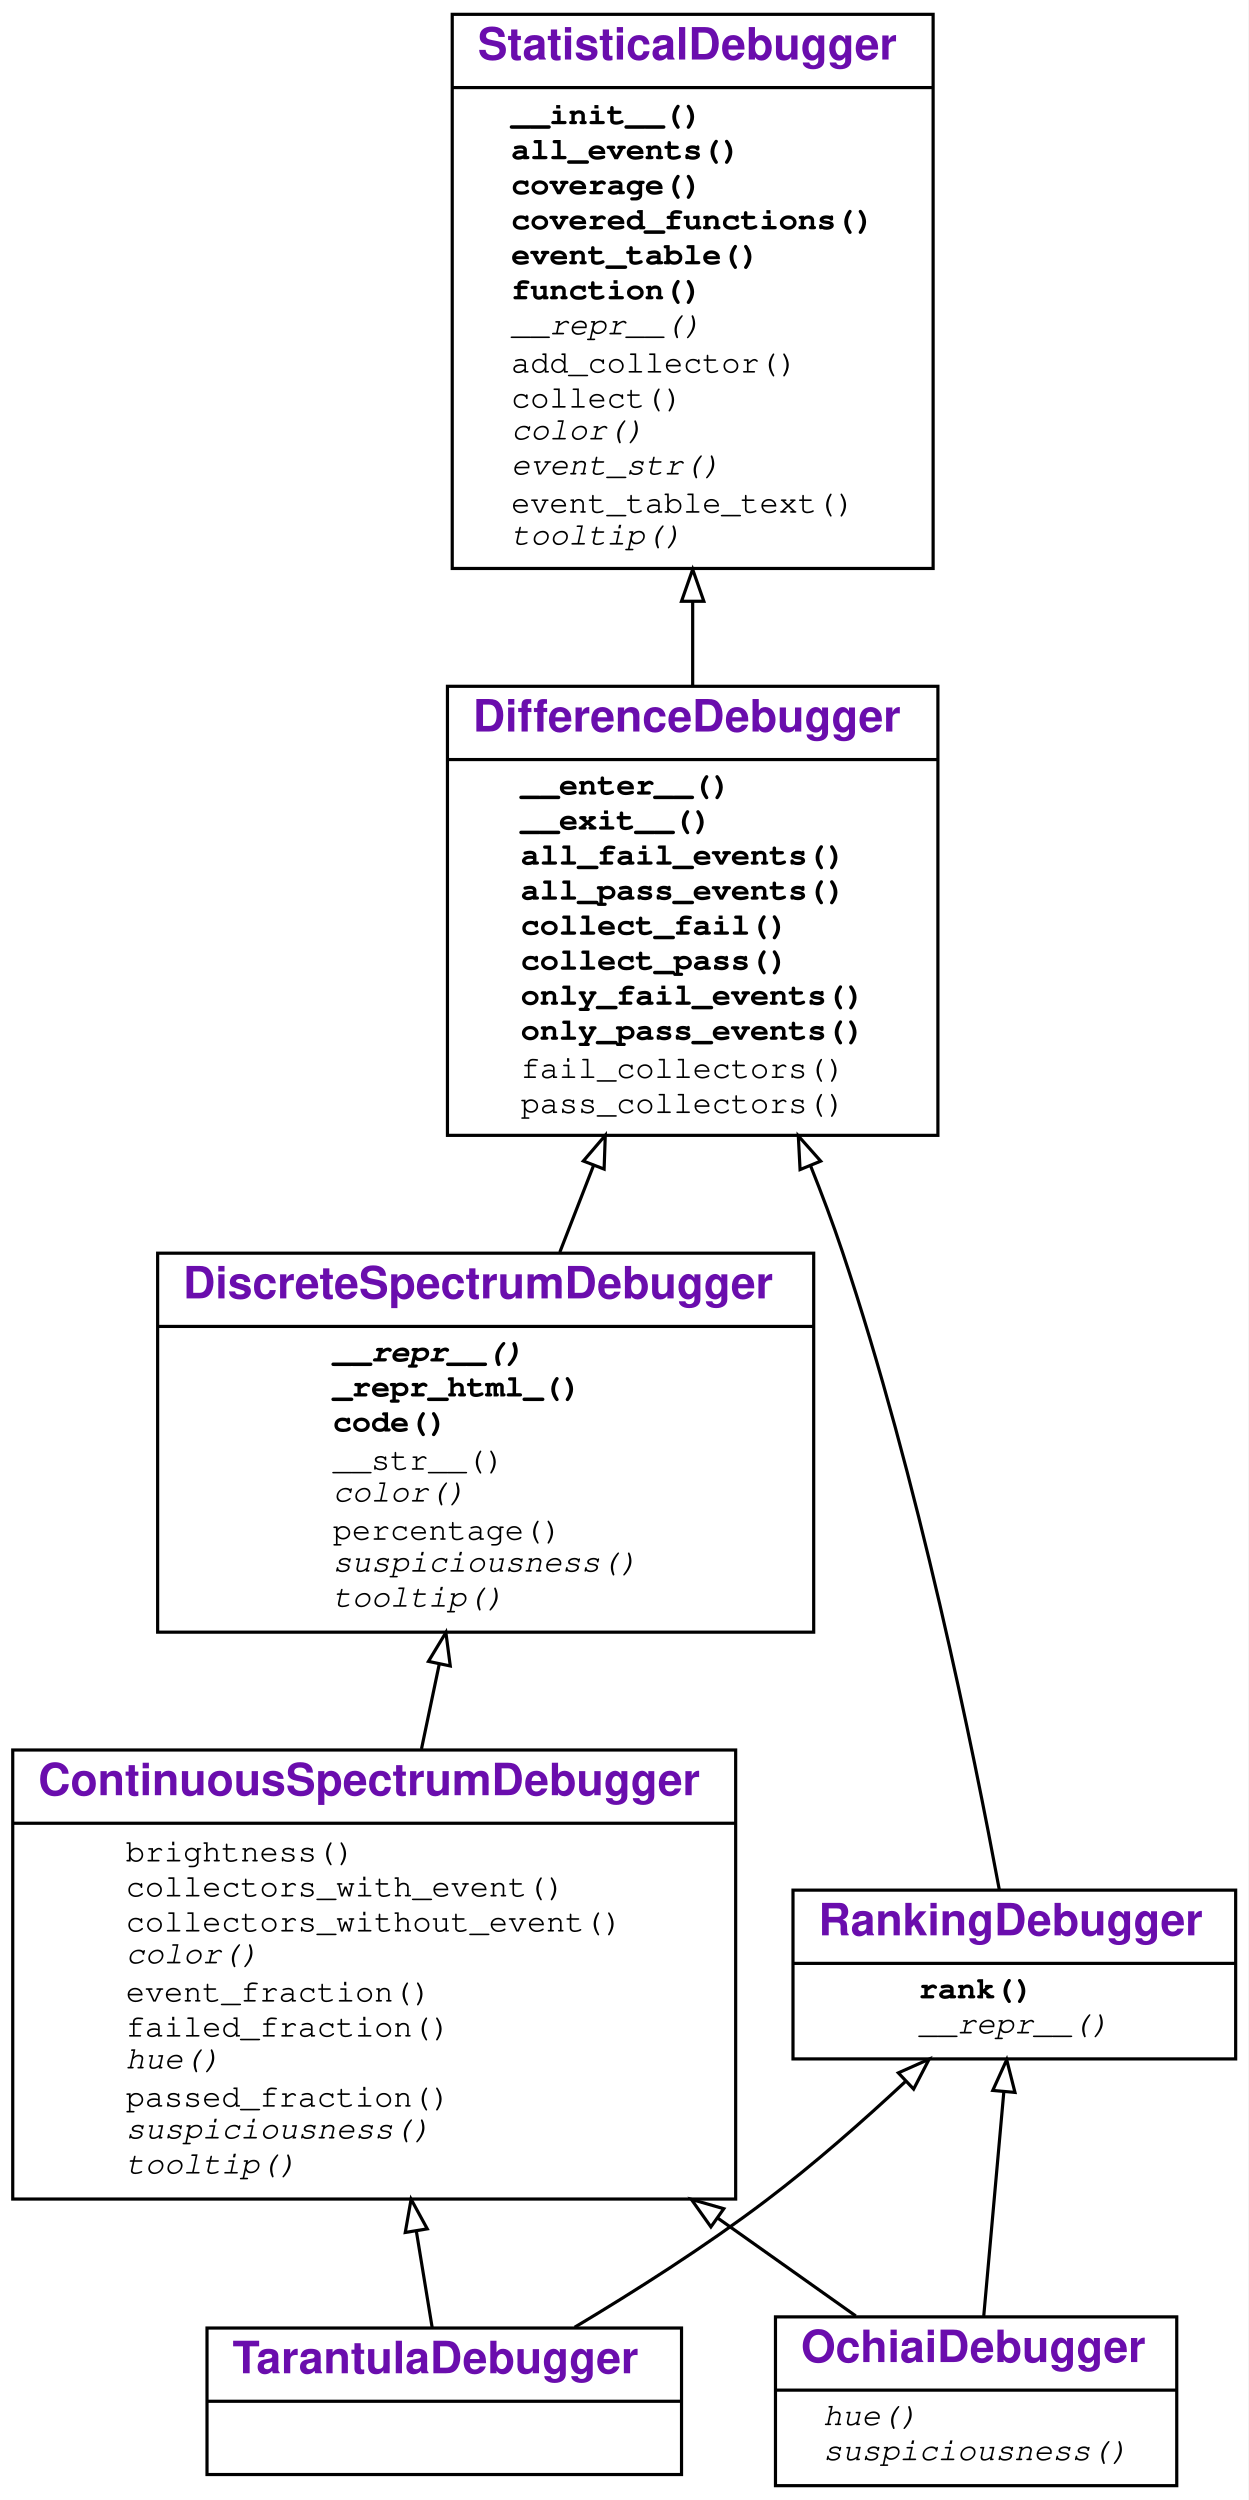
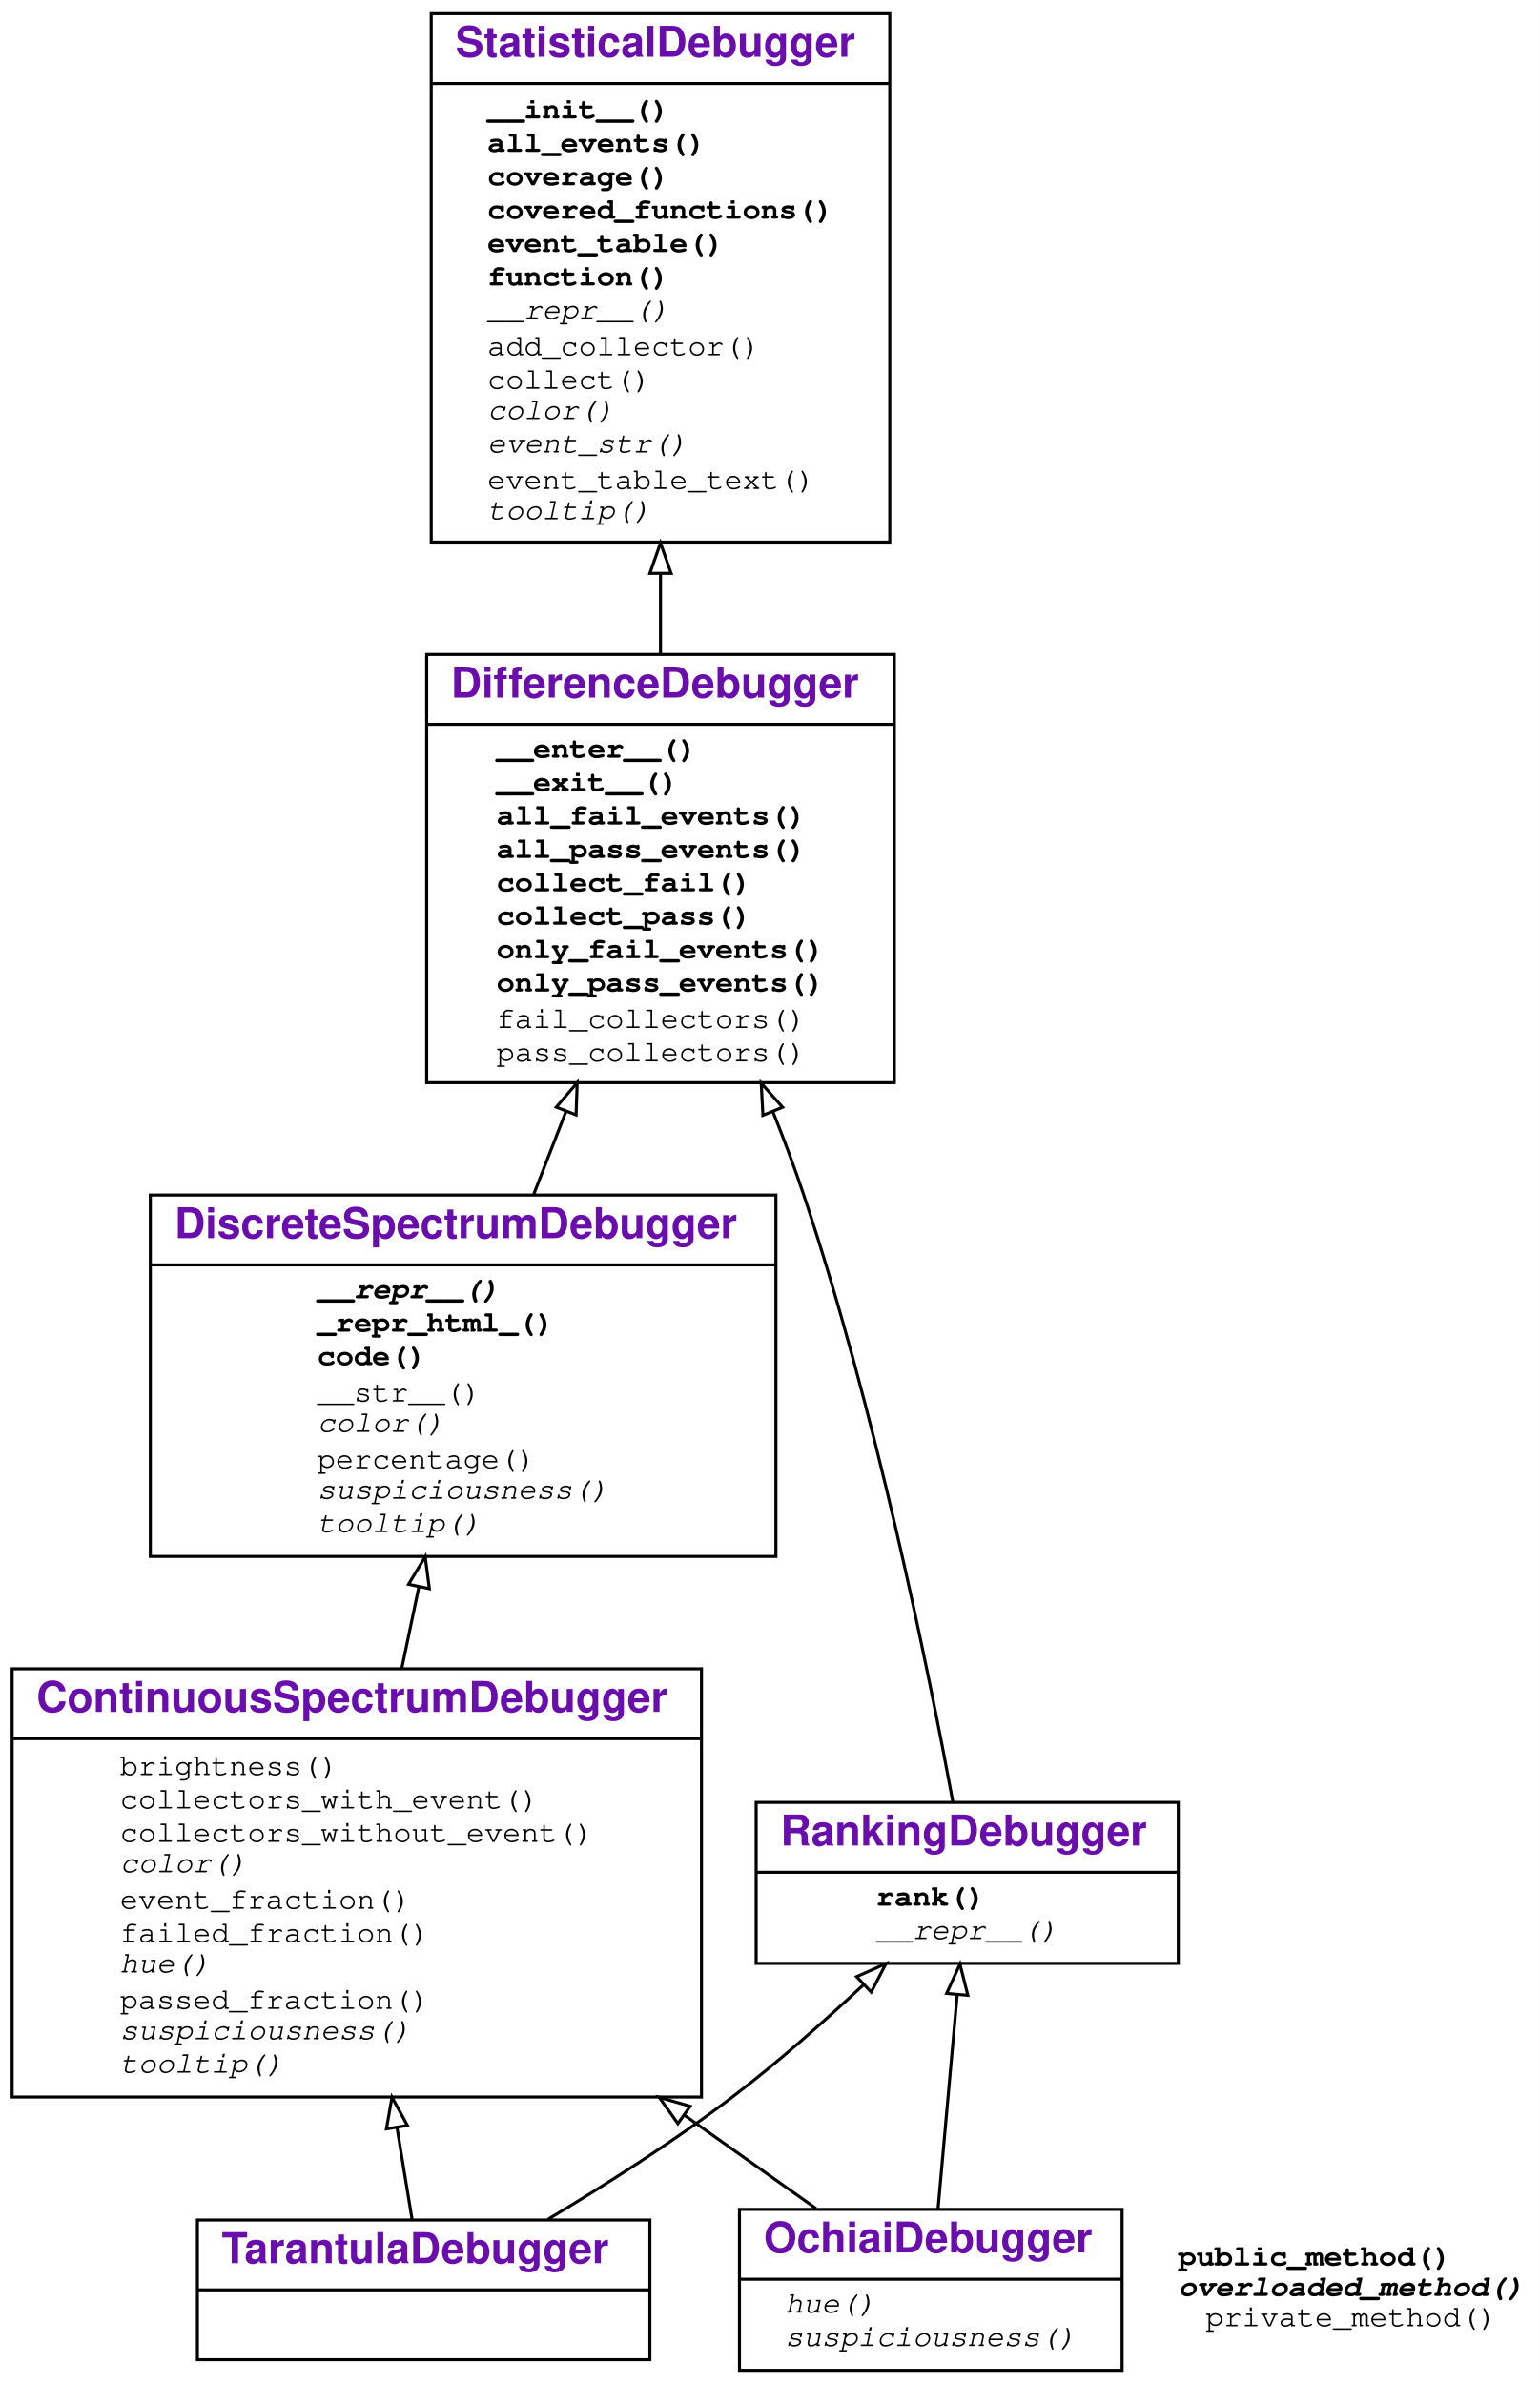
- <svg xmlns="http://www.w3.org/2000/svg" xmlns:xlink="http://www.w3.org/1999/xlink" width="392pt" height="785pt" viewBox="0.00 0.00 392.00 785.00">
+ <svg xmlns="http://www.w3.org/2000/svg" xmlns:xlink="http://www.w3.org/1999/xlink" width="507pt" height="785pt" viewBox="0.00 0.00 507.00 785.00">
  <g id="graph0" class="graph" transform="scale(1 1) rotate(0) translate(4 781)">
    <g id="a_graph0">
      <a xlink:title="TarantulaDebugger class hierarchy">
-         <polygon fill="#ffffff" stroke="transparent" points="-4,4 -4,-781 388,-781 388,4 -4,4" />
+         <polygon fill="#ffffff" stroke="transparent" points="-4,4 -4,-781 503,-781 503,4 -4,4" />
      </a>
    </g>
    <g id="node1" class="node">
      <g id="a_node1">
        <a xlink:href="#" xlink:title="class TarantulaDebugger">
          <polygon fill="none" stroke="#000000" points="61,-4 61,-50 210,-50 210,-4 61,-4" />
          <text text-anchor="start" x="69" y="-35.8" font-family="Raleway, Helvetica, Arial, sans-serif" font-weight="bold" font-size="14.00" fill="#6a0dad">TarantulaDebugger</text>
          <polyline fill="none" stroke="#000000" points="61,-27 210,-27 " />
          <text text-anchor="start" x="133.5" y="-11.8" font-family="Raleway, Helvetica, Arial, sans-serif" font-size="14.00" fill="#000000"> </text>
        </a>
      </g>
    </g>
    <g id="node2" class="node">
      <g id="a_node2">
        <a xlink:href="#" xlink:title="class ContinuousSpectrumDebugger">
          <polygon fill="none" stroke="#000000" points="0,-90.5 0,-231.5 227,-231.5 227,-90.5 0,-90.5" />
          <text text-anchor="start" x="8" y="-217.3" font-family="Raleway, Helvetica, Arial, sans-serif" font-weight="bold" font-size="14.00" fill="#6a0dad">ContinuousSpectrumDebugger</text>
          <polyline fill="none" stroke="#000000" points="0,-208.5 227,-208.5 " />
          <g id="a_node2_0">
            <a xlink:href="#" xlink:title="ContinuousSpectrumDebugger">
              <g id="a_node2_1">
                <a xlink:href="#" xlink:title="brightness(self, line)">
                  <text text-anchor="start" x="35.5" y="-196.5" font-family="'Fira Mono', 'Source Code Pro', 'Courier', monospace" font-size="10.00" fill="#000000">brightness()</text>
                </a>
              </g>
              <g id="a_node2_2">
                <a xlink:href="#" xlink:title="collectors_with_event(self, event, category):&#10;    Return all collectors in a category&#10;    that observed the given event.">
                  <text text-anchor="start" x="35.5" y="-185.5" font-family="'Fira Mono', 'Source Code Pro', 'Courier', monospace" font-size="10.00" fill="#000000">collectors_with_event()</text>
                </a>
              </g>
              <g id="a_node2_3">
                <a xlink:href="#" xlink:title="collectors_without_event(self, event, category):&#10;    Return all collectors in a category&#10;    that did not observe the given event.">
                  <text text-anchor="start" x="35.5" y="-174.5" font-family="'Fira Mono', 'Source Code Pro', 'Courier', monospace" font-size="10.00" fill="#000000">collectors_without_event()</text>
                </a>
              </g>
              <g id="a_node2_4">
                <a xlink:href="#" xlink:title="color(self, event)">
                  <text text-anchor="start" x="35.5" y="-164.5" font-family="'Fira Mono', 'Source Code Pro', 'Courier', monospace" font-style="italic" font-size="10.00" fill="#000000">color()</text>
                </a>
              </g>
              <g id="a_node2_5">
                <a xlink:href="#" xlink:title="event_fraction(self, event, category)">
                  <text text-anchor="start" x="35.5" y="-152.5" font-family="'Fira Mono', 'Source Code Pro', 'Courier', monospace" font-size="10.00" fill="#000000">event_fraction()</text>
                </a>
              </g>
              <g id="a_node2_6">
                <a xlink:href="#" xlink:title="failed_fraction(self, line_number)">
                  <text text-anchor="start" x="35.5" y="-141.5" font-family="'Fira Mono', 'Source Code Pro', 'Courier', monospace" font-size="10.00" fill="#000000">failed_fraction()</text>
                </a>
              </g>
              <g id="a_node2_7">
                <a xlink:href="#" xlink:title="hue(self, line_number):&#10;    Return a color hue from 0.0 (red) to 1.0 (green).">
                  <text text-anchor="start" x="35.5" y="-131.5" font-family="'Fira Mono', 'Source Code Pro', 'Courier', monospace" font-style="italic" font-size="10.00" fill="#000000">hue()</text>
                </a>
              </g>
              <g id="a_node2_8">
                <a xlink:href="#" xlink:title="passed_fraction(self, line_number)">
                  <text text-anchor="start" x="35.5" y="-119.5" font-family="'Fira Mono', 'Source Code Pro', 'Courier', monospace" font-size="10.00" fill="#000000">passed_fraction()</text>
                </a>
              </g>
              <g id="a_node2_9">
                <a xlink:href="#" xlink:title="suspiciousness(self, event)">
                  <text text-anchor="start" x="35.5" y="-109.5" font-family="'Fira Mono', 'Source Code Pro', 'Courier', monospace" font-style="italic" font-size="10.00" fill="#000000">suspiciousness()</text>
                </a>
              </g>
              <g id="a_node2_10">
                <a xlink:href="#" xlink:title="tooltip(self, event)">
                  <text text-anchor="start" x="35.5" y="-98.5" font-family="'Fira Mono', 'Source Code Pro', 'Courier', monospace" font-style="italic" font-size="10.00" fill="#000000">tooltip()</text>
                </a>
              </g>
            </a>
          </g>
        </a>
      </g>
    </g>
    <g id="edge1" class="edge">
      <path fill="none" stroke="#000000" d="M131.718,-50.035C130.274,-58.833 128.532,-69.44 126.706,-80.563" />
      <polygon fill="none" stroke="#000000" points="123.251,-80.003 125.085,-90.438 130.159,-81.137 123.251,-80.003" />
    </g>
    <g id="node6" class="node">
      <g id="a_node6">
        <a xlink:href="#" xlink:title="class RankingDebugger">
          <polygon fill="none" stroke="#000000" points="245,-134.5 245,-187.5 384,-187.5 384,-134.5 245,-134.5" />
          <text text-anchor="start" x="253" y="-173.3" font-family="Raleway, Helvetica, Arial, sans-serif" font-weight="bold" font-size="14.00" fill="#6a0dad">RankingDebugger</text>
          <polyline fill="none" stroke="#000000" points="245,-164.5 384,-164.5 " />
          <g id="a_node6_11">
            <a xlink:href="#" xlink:title="RankingDebugger">
              <g id="a_node6_12">
                <a xlink:href="#" xlink:title="rank(self):&#10;    Return a list of events, sorted by suspiciousness, highest first.">
                  <text text-anchor="start" x="284.5" y="-153.5" font-family="'Fira Mono', 'Source Code Pro', 'Courier', monospace" font-weight="bold" font-size="10.00" fill="#000000">rank()</text>
                </a>
              </g>
              <g id="a_node6_13">
                <a xlink:href="#" xlink:title="__repr__(self)">
                  <text text-anchor="start" x="284.5" y="-142.5" font-family="'Fira Mono', 'Source Code Pro', 'Courier', monospace" font-style="italic" font-size="10.00" fill="#000000">__repr__()</text>
                </a>
              </g>
            </a>
          </g>
        </a>
      </g>
    </g>
    <g id="edge5" class="edge">
      <path fill="none" stroke="#000000" d="M176.423,-50.226C195.247,-61.483 217.553,-75.653 236.5,-90 251.511,-101.366 267.046,-115.055 280.263,-127.368" />
      <polygon fill="none" stroke="#000000" points="278.079,-130.118 287.756,-134.43 282.88,-125.024 278.079,-130.118" />
    </g>
    <g id="node3" class="node">
      <g id="a_node3">
        <a xlink:href="#" xlink:title="class DiscreteSpectrumDebugger">
          <polygon fill="none" stroke="#000000" points="45.5,-268.5 45.5,-387.5 251.5,-387.5 251.5,-268.5 45.5,-268.5" />
          <text text-anchor="start" x="53.5" y="-373.3" font-family="Raleway, Helvetica, Arial, sans-serif" font-weight="bold" font-size="14.00" fill="#6a0dad">DiscreteSpectrumDebugger</text>
          <polyline fill="none" stroke="#000000" points="45.5,-364.5 251.5,-364.5 " />
          <g id="a_node3_14">
            <a xlink:href="#" xlink:title="DiscreteSpectrumDebugger">
              <g id="a_node3_15">
                <a xlink:href="#" xlink:title="__repr__(self):&#10;    Show code as string">
                  <text text-anchor="start" x="100.5" y="-353.5" font-family="'Fira Mono', 'Source Code Pro', 'Courier', monospace" font-weight="bold" font-style="italic" font-size="10.00" fill="#000000">__repr__()</text>
                </a>
              </g>
              <g id="a_node3_16">
                <a xlink:href="#" xlink:title="_repr_html_(self):&#10;    When output in Jupyter, visualize as HTML">
                  <text text-anchor="start" x="100.5" y="-342.5" font-family="'Fira Mono', 'Source Code Pro', 'Courier', monospace" font-weight="bold" font-size="10.00" fill="#000000">_repr_html_()</text>
                </a>
              </g>
              <g id="a_node3_17">
                <a xlink:href="#" xlink:title="code(self, functions=None, color=False, suspiciousness=False, line_numbers=True):&#10;    Print a listing of `functions` (default: covered functions).&#10;    If `color` is set, render as HTML, using suspiciousness colors.&#10;    If `suspiciousness` is set, include suspiciousness values.&#10;    If `line_numbers` is set, include line numbers.&#10;    ">
                  <text text-anchor="start" x="100.5" y="-331.5" font-family="'Fira Mono', 'Source Code Pro', 'Courier', monospace" font-weight="bold" font-size="10.00" fill="#000000">code()</text>
                </a>
              </g>
              <g id="a_node3_18">
                <a xlink:href="#" xlink:title="__str__(self):&#10;    Show code as string">
                  <text text-anchor="start" x="100.5" y="-319.5" font-family="'Fira Mono', 'Source Code Pro', 'Courier', monospace" font-size="10.00" fill="#000000">__str__()</text>
                </a>
              </g>
              <g id="a_node3_19">
                <a xlink:href="#" xlink:title="color(self, event):&#10;    Return a color for the given event.">
                  <text text-anchor="start" x="100.5" y="-309.5" font-family="'Fira Mono', 'Source Code Pro', 'Courier', monospace" font-style="italic" font-size="10.00" fill="#000000">color()</text>
                </a>
              </g>
              <g id="a_node3_20">
                <a xlink:href="#" xlink:title="percentage(self, event):&#10;    Return the suspiciousness for the given event as percentage string">
                  <text text-anchor="start" x="100.5" y="-297.5" font-family="'Fira Mono', 'Source Code Pro', 'Courier', monospace" font-size="10.00" fill="#000000">percentage()</text>
                </a>
              </g>
              <g id="a_node3_21">
                <a xlink:href="#" xlink:title="suspiciousness(self, event):&#10;    Return a suspiciousness value [0, 1.0]&#10;    for the given event, or `None` if unknown">
                  <text text-anchor="start" x="100.5" y="-287.5" font-family="'Fira Mono', 'Source Code Pro', 'Courier', monospace" font-style="italic" font-size="10.00" fill="#000000">suspiciousness()</text>
                </a>
              </g>
              <g id="a_node3_22">
                <a xlink:href="#" xlink:title="tooltip(self, event):&#10;    Return a tooltip for the given event.">
                  <text text-anchor="start" x="100.5" y="-276.5" font-family="'Fira Mono', 'Source Code Pro', 'Courier', monospace" font-style="italic" font-size="10.00" fill="#000000">tooltip()</text>
                </a>
              </g>
            </a>
          </g>
        </a>
      </g>
    </g>
    <g id="edge2" class="edge">
      <path fill="none" stroke="#000000" d="M128.343,-231.823C130.198,-240.672 132.093,-249.715 133.943,-258.543" />
      <polygon fill="none" stroke="#000000" points="130.531,-259.327 136.008,-268.396 137.382,-257.891 130.531,-259.327" />
    </g>
    <g id="node4" class="node">
      <g id="a_node4">
        <a xlink:href="#" xlink:title="class DifferenceDebugger">
          <polygon fill="none" stroke="#000000" points="136.5,-424.5 136.5,-565.5 290.5,-565.5 290.5,-424.5 136.5,-424.5" />
          <text text-anchor="start" x="144.5" y="-551.3" font-family="Raleway, Helvetica, Arial, sans-serif" font-weight="bold" font-size="14.00" fill="#6a0dad">DifferenceDebugger</text>
          <polyline fill="none" stroke="#000000" points="136.5,-542.5 290.5,-542.5 " />
          <g id="a_node4_23">
            <a xlink:href="#" xlink:title="DifferenceDebugger">
              <g id="a_node4_24">
                <a xlink:href="#" xlink:title="__enter__(self):&#10;    Enter a `with` block. Collect coverage and outcome;&#10;    classify as FAIL if the block raises an exception,&#10;    and PASS if it does not.&#10;    ">
                  <text text-anchor="start" x="159.5" y="-531.5" font-family="'Fira Mono', 'Source Code Pro', 'Courier', monospace" font-weight="bold" font-size="10.00" fill="#000000">__enter__()</text>
                </a>
              </g>
              <g id="a_node4_25">
                <a xlink:href="#" xlink:title="__exit__(self, exc_tp, value, traceback):&#10;    Exit the `with` block.">
                  <text text-anchor="start" x="159.5" y="-520.5" font-family="'Fira Mono', 'Source Code Pro', 'Courier', monospace" font-weight="bold" font-size="10.00" fill="#000000">__exit__()</text>
                </a>
              </g>
              <g id="a_node4_26">
                <a xlink:href="#" xlink:title="all_fail_events(self):&#10;    Return all events observed in failing runs.">
                  <text text-anchor="start" x="159.5" y="-509.5" font-family="'Fira Mono', 'Source Code Pro', 'Courier', monospace" font-weight="bold" font-size="10.00" fill="#000000">all_fail_events()</text>
                </a>
              </g>
              <g id="a_node4_27">
                <a xlink:href="#" xlink:title="all_pass_events(self):&#10;    Return all events observed in passing runs.">
                  <text text-anchor="start" x="159.5" y="-498.5" font-family="'Fira Mono', 'Source Code Pro', 'Courier', monospace" font-weight="bold" font-size="10.00" fill="#000000">all_pass_events()</text>
                </a>
              </g>
              <g id="a_node4_28">
                <a xlink:href="#" xlink:title="collect_fail(self, *args, **kwargs):&#10;    Return a collector for failing runs.">
                  <text text-anchor="start" x="159.5" y="-487.5" font-family="'Fira Mono', 'Source Code Pro', 'Courier', monospace" font-weight="bold" font-size="10.00" fill="#000000">collect_fail()</text>
                </a>
              </g>
              <g id="a_node4_29">
                <a xlink:href="#" xlink:title="collect_pass(self, *args, **kwargs):&#10;    Return a collector for passing runs.">
                  <text text-anchor="start" x="159.5" y="-476.5" font-family="'Fira Mono', 'Source Code Pro', 'Courier', monospace" font-weight="bold" font-size="10.00" fill="#000000">collect_pass()</text>
                </a>
              </g>
              <g id="a_node4_30">
                <a xlink:href="#" xlink:title="only_fail_events(self):&#10;    Return all events observed only in failing runs.">
                  <text text-anchor="start" x="159.5" y="-465.5" font-family="'Fira Mono', 'Source Code Pro', 'Courier', monospace" font-weight="bold" font-size="10.00" fill="#000000">only_fail_events()</text>
                </a>
              </g>
              <g id="a_node4_31">
                <a xlink:href="#" xlink:title="only_pass_events(self):&#10;    Return all events observed only in passing runs.">
                  <text text-anchor="start" x="159.5" y="-454.5" font-family="'Fira Mono', 'Source Code Pro', 'Courier', monospace" font-weight="bold" font-size="10.00" fill="#000000">only_pass_events()</text>
                </a>
              </g>
              <g id="a_node4_32">
                <a xlink:href="#" xlink:title="fail_collectors(self)">
                  <text text-anchor="start" x="159.5" y="-442.5" font-family="'Fira Mono', 'Source Code Pro', 'Courier', monospace" font-size="10.00" fill="#000000">fail_collectors()</text>
                </a>
              </g>
              <g id="a_node4_33">
                <a xlink:href="#" xlink:title="pass_collectors(self)">
                  <text text-anchor="start" x="159.5" y="-431.5" font-family="'Fira Mono', 'Source Code Pro', 'Courier', monospace" font-size="10.00" fill="#000000">pass_collectors()</text>
                </a>
              </g>
            </a>
          </g>
        </a>
      </g>
    </g>
    <g id="edge3" class="edge">
      <path fill="none" stroke="#000000" d="M171.783,-387.819C175.216,-396.641 178.8,-405.847 182.361,-414.997" />
      <polygon fill="none" stroke="#000000" points="179.169,-416.444 186.057,-424.494 185.692,-413.905 179.169,-416.444" />
    </g>
    <g id="node5" class="node">
      <g id="a_node5">
        <a xlink:href="#" xlink:title="class StatisticalDebugger">
          <polygon fill="none" stroke="#000000" points="138,-602.5 138,-776.5 289,-776.5 289,-602.5 138,-602.5" />
          <text text-anchor="start" x="146" y="-762.3" font-family="Raleway, Helvetica, Arial, sans-serif" font-weight="bold" font-size="14.00" fill="#6a0dad">StatisticalDebugger</text>
          <polyline fill="none" stroke="#000000" points="138,-753.5 289,-753.5 " />
          <g id="a_node5_34">
            <a xlink:href="#" xlink:title="StatisticalDebugger">
              <g id="a_node5_35">
                <a xlink:href="#" xlink:title="__init__(self, collector_class=&lt;class '__main__.CoverageCollector'&gt;, log=False):&#10;    Constructor. Use instances of `collector_class` to collect events.">
                  <text text-anchor="start" x="156.5" y="-742" font-family="'Fira Mono', 'Source Code Pro', 'Courier', monospace" font-weight="bold" font-size="10.00" fill="#000000">__init__()</text>
                </a>
              </g>
              <g id="a_node5_36">
                <a xlink:href="#" xlink:title="all_events(self, outcome=None):&#10;    Return a set of all events observed.">
                  <text text-anchor="start" x="156.5" y="-731" font-family="'Fira Mono', 'Source Code Pro', 'Courier', monospace" font-weight="bold" font-size="10.00" fill="#000000">all_events()</text>
                </a>
              </g>
              <g id="a_node5_37">
                <a xlink:href="#" xlink:title="coverage(self):&#10;    Return a set of all (functions, line_numbers) observed">
                  <text text-anchor="start" x="156.5" y="-720" font-family="'Fira Mono', 'Source Code Pro', 'Courier', monospace" font-weight="bold" font-size="10.00" fill="#000000">coverage()</text>
                </a>
              </g>
              <g id="a_node5_38">
                <a xlink:href="#" xlink:title="covered_functions(self):&#10;    Return a set of all functions observed">
                  <text text-anchor="start" x="156.5" y="-709" font-family="'Fira Mono', 'Source Code Pro', 'Courier', monospace" font-weight="bold" font-size="10.00" fill="#000000">covered_functions()</text>
                </a>
              </g>
              <g id="a_node5_39">
                <a xlink:href="#" xlink:title="event_table(self, **_args):&#10;    Print out event table in Markdown format.">
                  <text text-anchor="start" x="156.5" y="-698" font-family="'Fira Mono', 'Source Code Pro', 'Courier', monospace" font-weight="bold" font-size="10.00" fill="#000000">event_table()</text>
                </a>
              </g>
              <g id="a_node5_40">
                <a xlink:href="#" xlink:title="function(self):&#10;    Return the entry function from the events observed,&#10;    or None if ambiguous">
                  <text text-anchor="start" x="156.5" y="-687" font-family="'Fira Mono', 'Source Code Pro', 'Courier', monospace" font-weight="bold" font-size="10.00" fill="#000000">function()</text>
                </a>
              </g>
              <g id="a_node5_41">
                <a xlink:href="#" xlink:title="__repr__(self)">
                  <text text-anchor="start" x="156.5" y="-676" font-family="'Fira Mono', 'Source Code Pro', 'Courier', monospace" font-style="italic" font-size="10.00" fill="#000000">__repr__()</text>
                </a>
              </g>
              <g id="a_node5_42">
                <a xlink:href="#" xlink:title="add_collector(self, outcome, collector)">
                  <text text-anchor="start" x="156.5" y="-664" font-family="'Fira Mono', 'Source Code Pro', 'Courier', monospace" font-size="10.00" fill="#000000">add_collector()</text>
                </a>
              </g>
              <g id="a_node5_43">
                <a xlink:href="#" xlink:title="collect(self, outcome, *args, **kwargs):&#10;    Return a collector for the given outcome.&#10;    Additional args are passed to the collector.">
                  <text text-anchor="start" x="156.5" y="-653" font-family="'Fira Mono', 'Source Code Pro', 'Courier', monospace" font-size="10.00" fill="#000000">collect()</text>
                </a>
              </g>
              <g id="a_node5_44">
                <a xlink:href="#" xlink:title="color(self, event):&#10;    Return a color for the given event, or None.&#10;    To be overloaded in subclasses.">
                  <text text-anchor="start" x="156.5" y="-643" font-family="'Fira Mono', 'Source Code Pro', 'Courier', monospace" font-style="italic" font-size="10.00" fill="#000000">color()</text>
                </a>
              </g>
              <g id="a_node5_45">
                <a xlink:href="#" xlink:title="event_str(self, event):&#10;    Format the given event. To be overloaded in subclasses.">
                  <text text-anchor="start" x="156.5" y="-632" font-family="'Fira Mono', 'Source Code Pro', 'Courier', monospace" font-style="italic" font-size="10.00" fill="#000000">event_str()</text>
                </a>
              </g>
              <g id="a_node5_46">
                <a xlink:href="#" xlink:title="event_table_text(self, args=False, color=False):&#10;    Print out a table of events observed.&#10;    If args is set, use arguments as headers.&#10;    If color is set, use colors.">
                  <text text-anchor="start" x="156.5" y="-620" font-family="'Fira Mono', 'Source Code Pro', 'Courier', monospace" font-size="10.00" fill="#000000">event_table_text()</text>
                </a>
              </g>
              <g id="a_node5_47">
                <a xlink:href="#" xlink:title="tooltip(self, event):&#10;    Return a tooltip string for the given event, or None.&#10;    To be overloaded in subclasses.">
                  <text text-anchor="start" x="156.5" y="-610" font-family="'Fira Mono', 'Source Code Pro', 'Courier', monospace" font-style="italic" font-size="10.00" fill="#000000">tooltip()</text>
                </a>
              </g>
            </a>
          </g>
        </a>
      </g>
    </g>
    <g id="edge4" class="edge">
      <path fill="none" stroke="#000000" d="M213.5,-565.769C213.5,-574.371 213.5,-583.272 213.5,-592.174" />
      <polygon fill="none" stroke="#000000" points="210,-592.21 213.5,-602.21 217,-592.21 210,-592.21" />
    </g>
    <g id="edge6" class="edge">
      <path fill="none" stroke="#000000" d="M309.779,-187.649C301.828,-230.512 284.274,-317.142 260.5,-388 257.53,-396.851 254.109,-405.978 250.496,-414.995" />
      <polygon fill="none" stroke="#000000" points="247.222,-413.755 246.671,-424.335 253.7,-416.407 247.222,-413.755" />
    </g>
    <g id="node7" class="node">
      <g id="a_node7">
        <a xlink:href="#" xlink:title="class OchiaiDebugger">
          <polygon fill="none" stroke="#000000" points="239.5,-.5 239.5,-53.5 365.5,-53.5 365.5,-.5 239.5,-.5" />
          <text text-anchor="start" x="247.5" y="-39.3" font-family="Raleway, Helvetica, Arial, sans-serif" font-weight="bold" font-size="14.00" fill="#6a0dad">OchiaiDebugger</text>
          <polyline fill="none" stroke="#000000" points="239.5,-30.5 365.5,-30.5 " />
          <g id="a_node7_48">
            <a xlink:href="#" xlink:title="OchiaiDebugger">
              <g id="a_node7_49">
                <a xlink:href="#" xlink:title="hue(self, event)">
                  <text text-anchor="start" x="254.5" y="-19.5" font-family="'Fira Mono', 'Source Code Pro', 'Courier', monospace" font-style="italic" font-size="10.00" fill="#000000">hue()</text>
                </a>
              </g>
              <g id="a_node7_50">
                <a xlink:href="#" xlink:title="suspiciousness(self, event)">
                  <text text-anchor="start" x="254.5" y="-8.5" font-family="'Fira Mono', 'Source Code Pro', 'Courier', monospace" font-style="italic" font-size="10.00" fill="#000000">suspiciousness()</text>
                </a>
              </g>
            </a>
          </g>
        </a>
      </g>
    </g>
    <g id="edge7" class="edge">
      <path fill="none" stroke="#000000" d="M264.707,-53.795C251.864,-62.9 236.804,-73.578 221.256,-84.602" />
      <polygon fill="none" stroke="#000000" points="219.223,-81.753 213.089,-90.392 223.271,-87.463 219.223,-81.753" />
    </g>
    <g id="edge8" class="edge">
      <path fill="none" stroke="#000000" d="M304.899,-53.795C306.706,-73.971 309.204,-101.865 311.199,-124.143" />
      <polygon fill="none" stroke="#000000" points="307.726,-124.604 312.105,-134.252 314.699,-123.979 307.726,-124.604" />
    </g>
+     <g id="node8" class="node">
+       <text text-anchor="start" x="384" y="-35" font-family="'Fira Mono', 'Source Code Pro', 'Courier', monospace" font-weight="bold" font-size="10.00" fill="#000000">public_method()</text>
+       <text text-anchor="start" x="384" y="-25" font-family="'Fira Mono', 'Source Code Pro', 'Courier', monospace" font-weight="bold" font-style="italic" font-size="10.00" fill="#000000">overloaded_method()</text>
+       <text text-anchor="start" x="393" y="-15" font-family="'Fira Mono', 'Source Code Pro', 'Courier', monospace" font-size="10.00" fill="#000000">private_method()</text>
+     </g>
  </g>
</svg>
